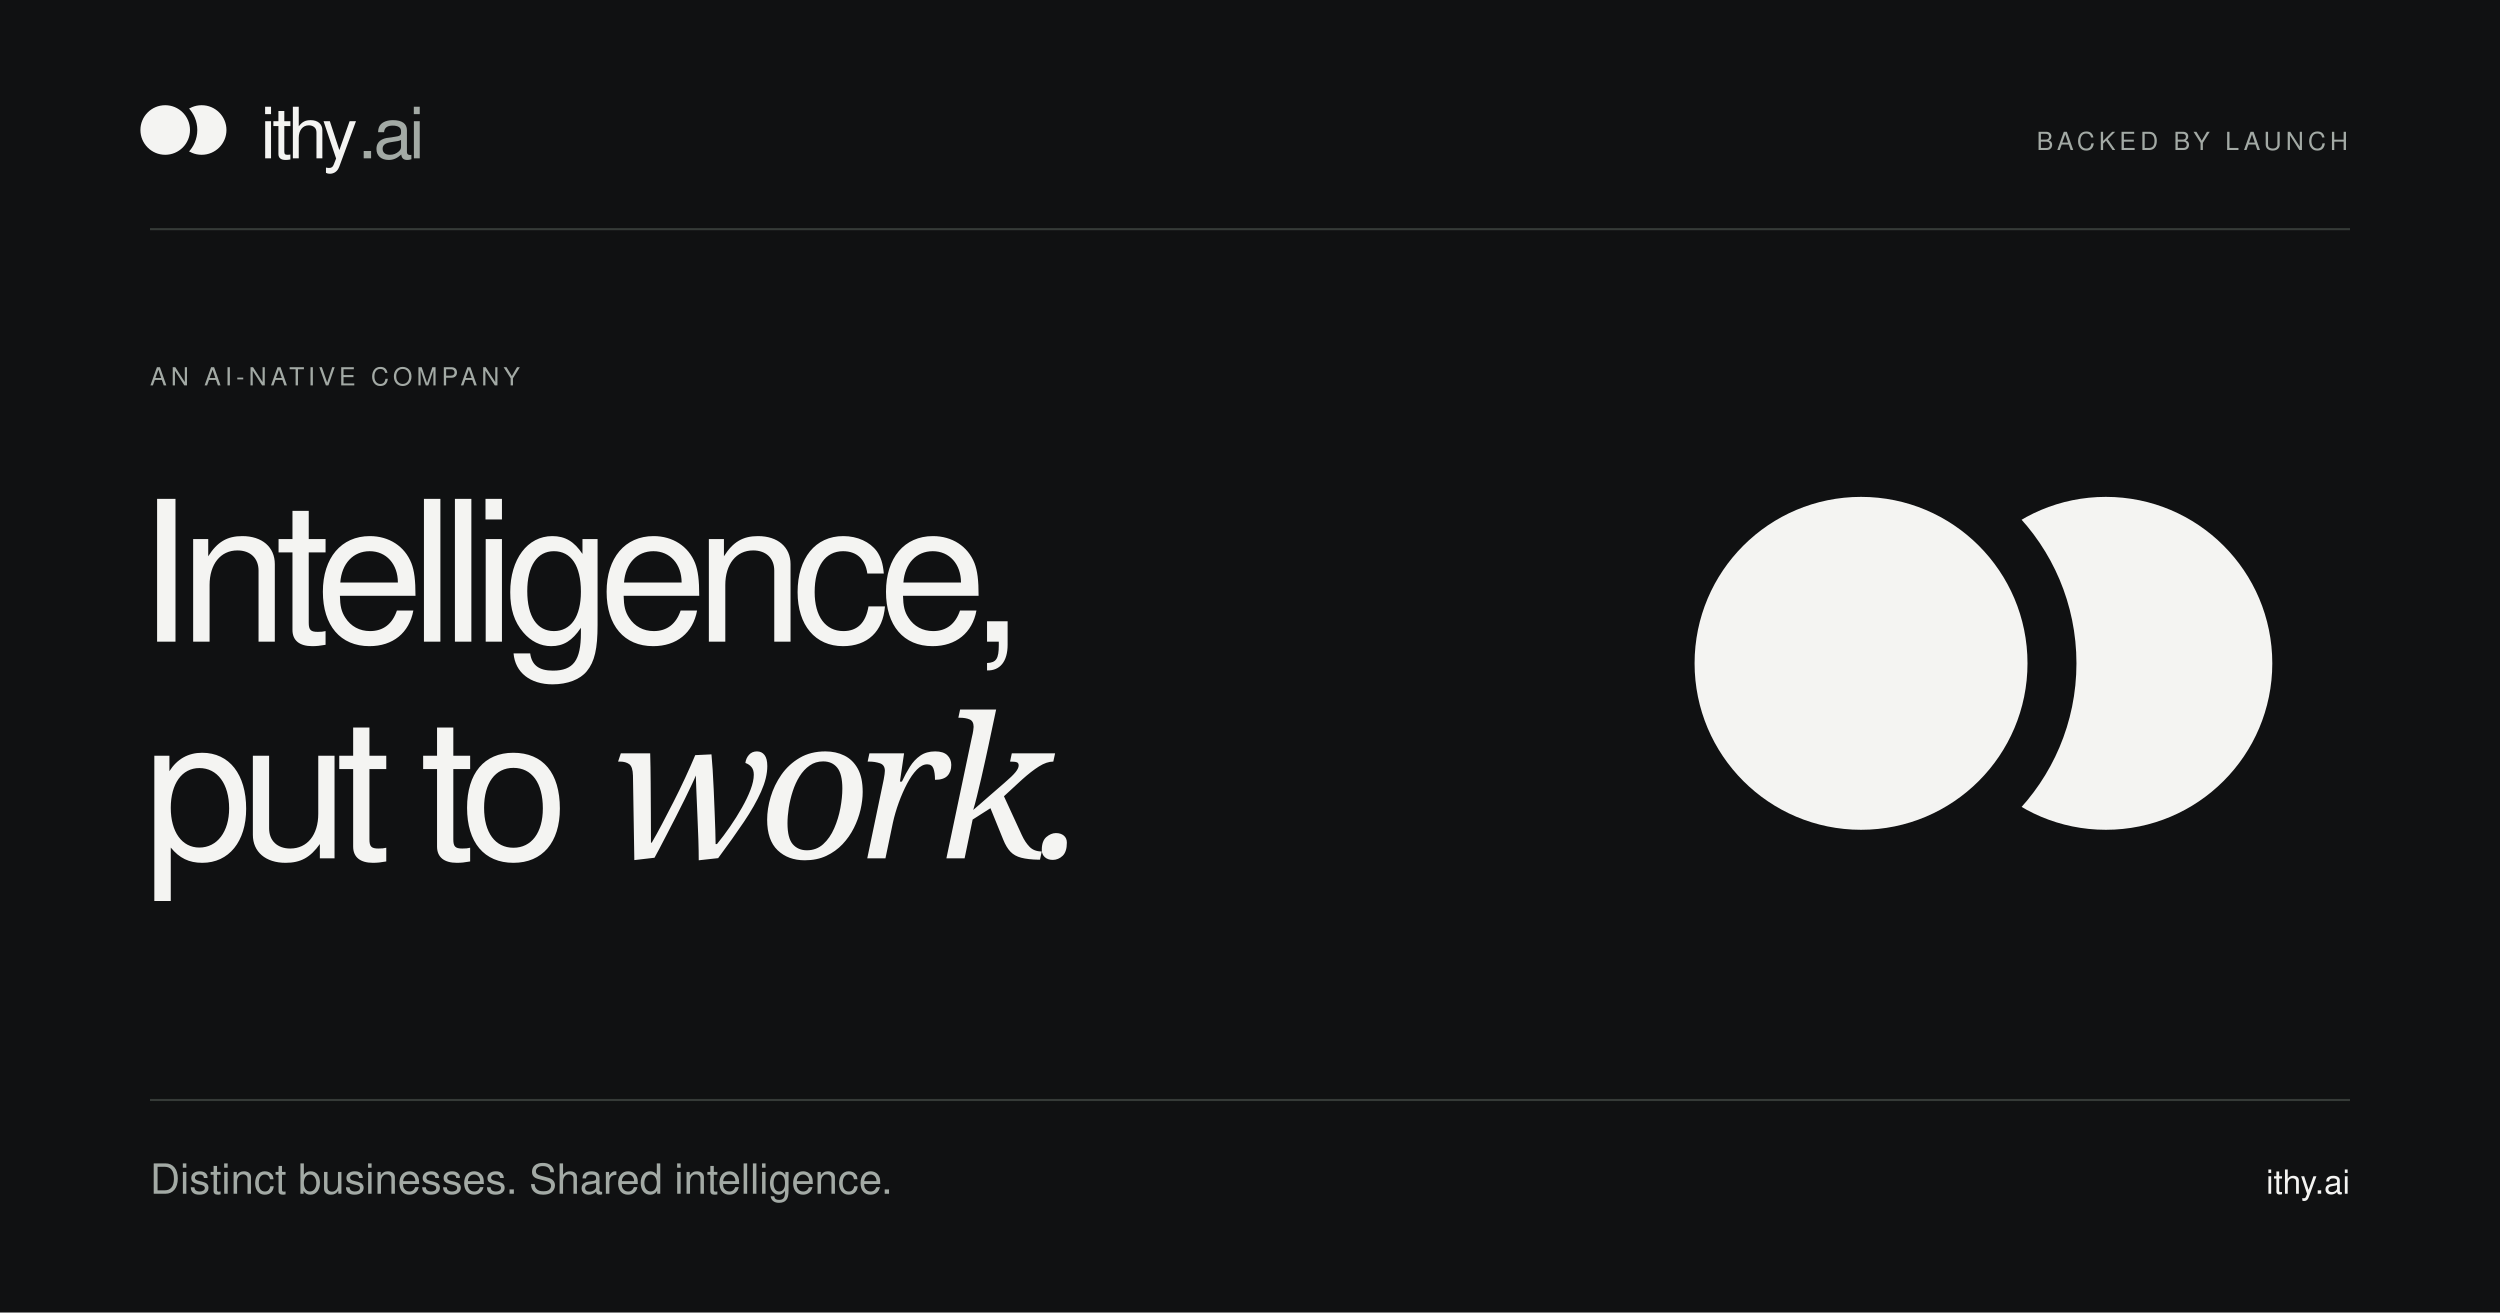
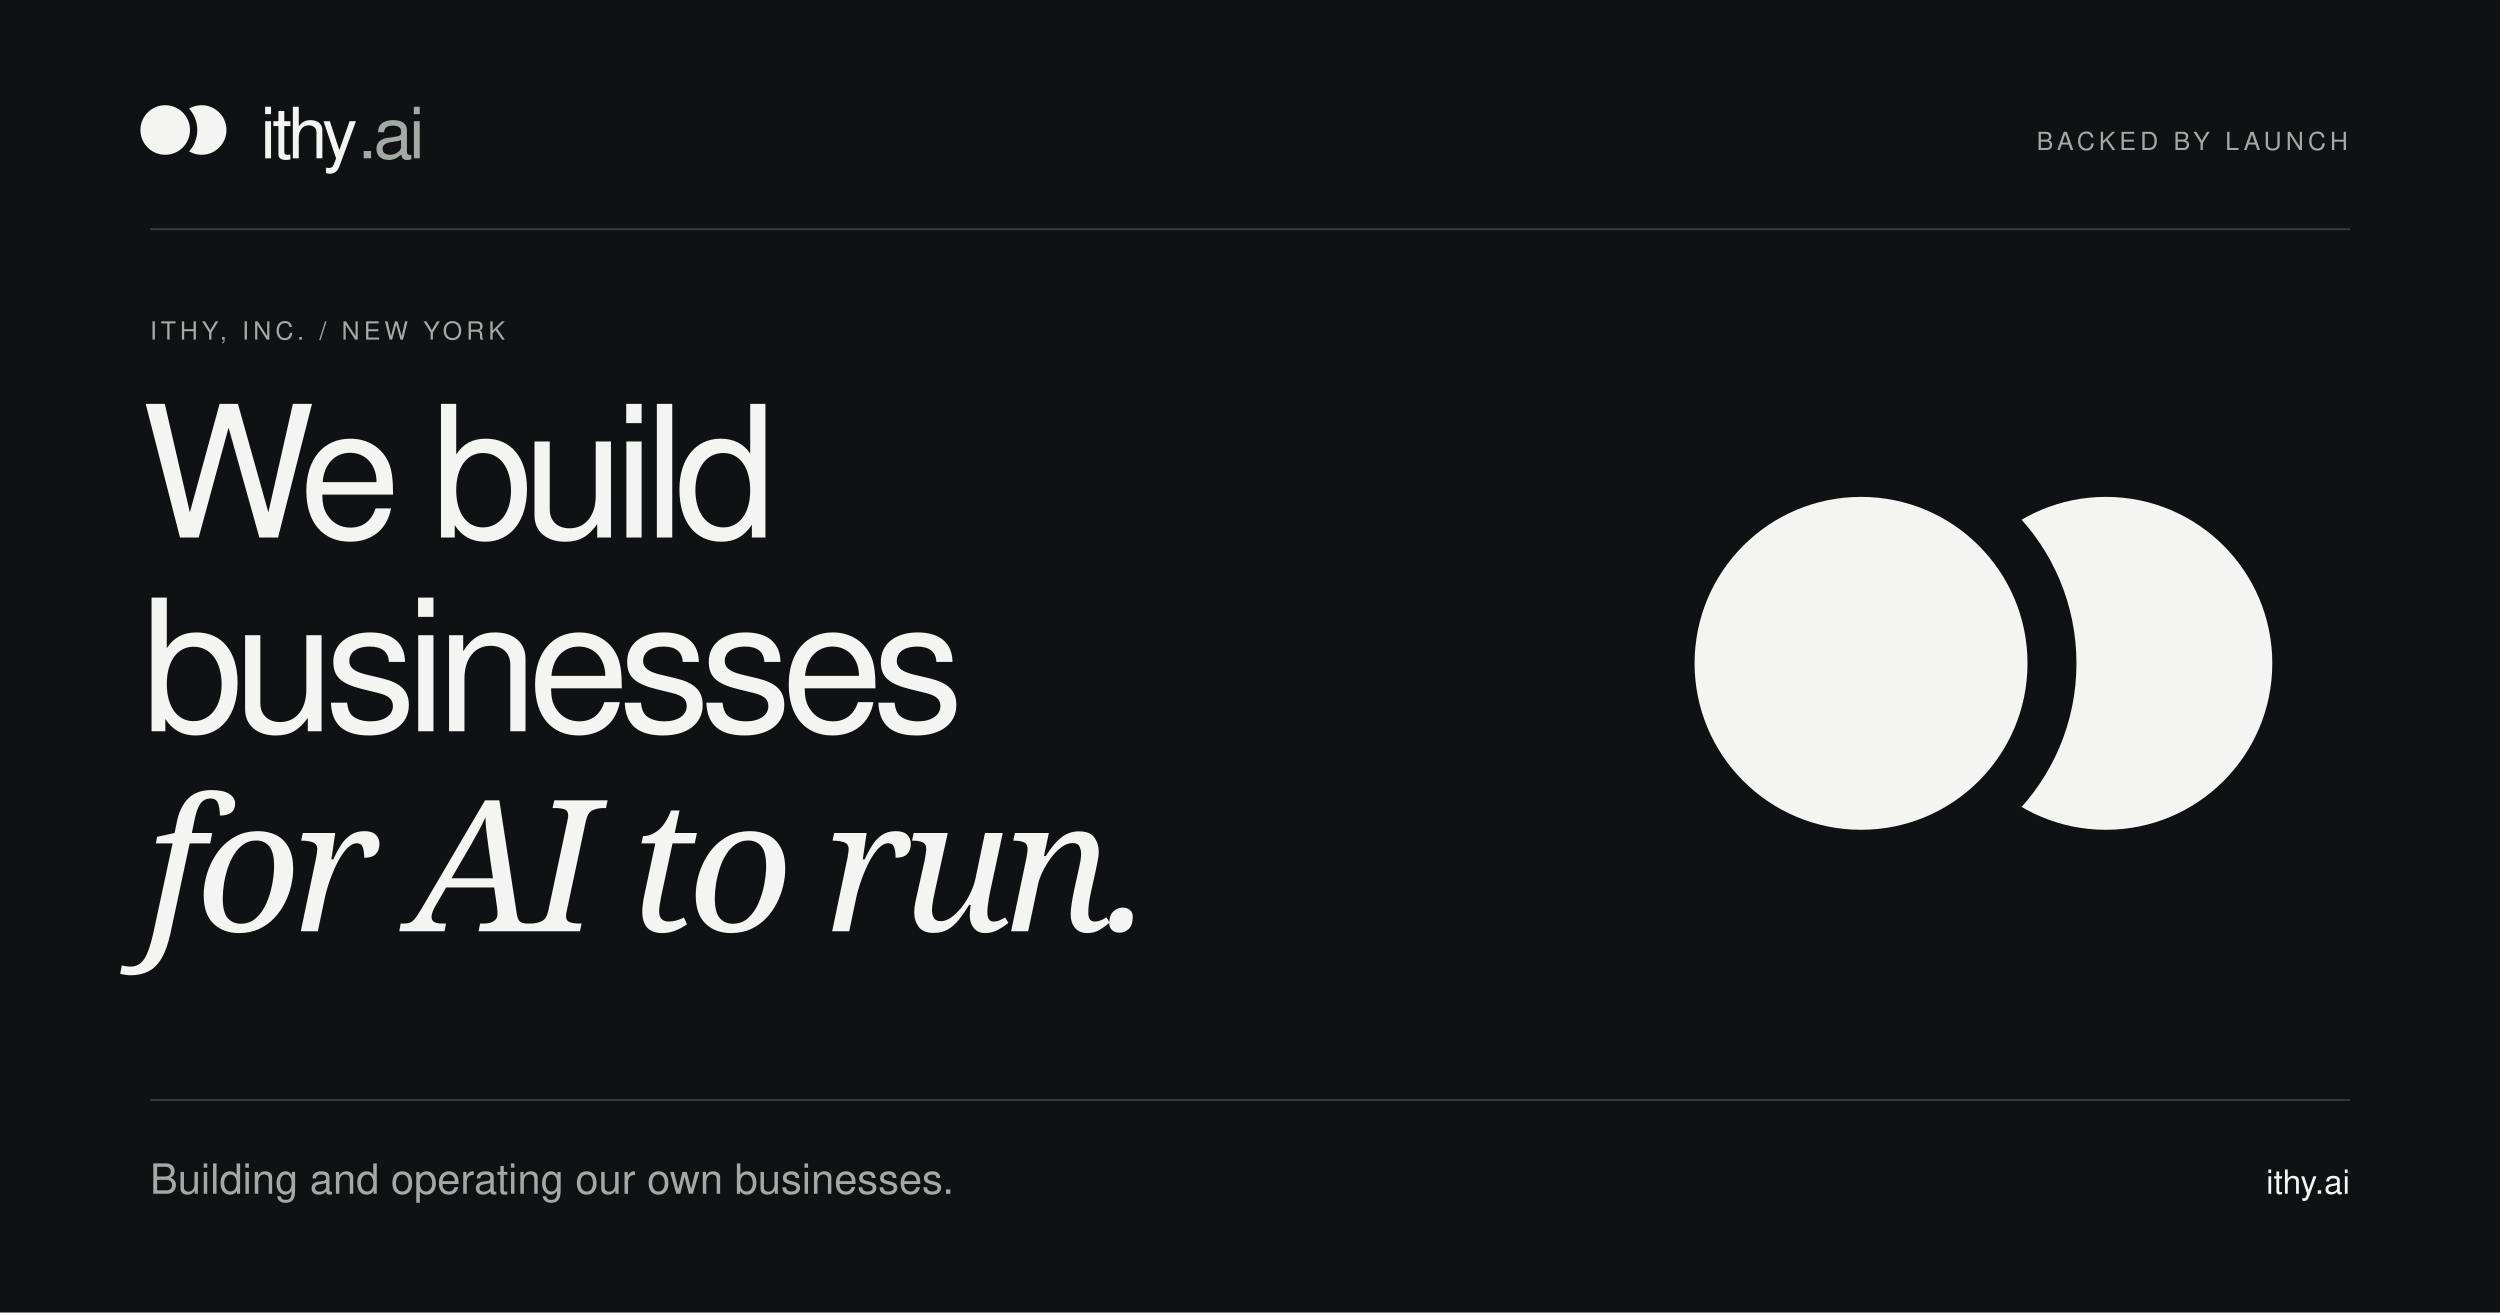
<svg xmlns="http://www.w3.org/2000/svg" width="1200" height="630" viewBox="0 0 1200 630">
  <rect width="1200" height="630" fill="#101112" />
  <path d="M72 110h1056M72 528h1056" stroke="#363b38" />
  <g transform="translate(66 40) scale(.7)" fill="#f4f4f2">
    <defs>
      <mask id="social-header-separation">
        <rect width="64" height="64" fill="white" />
        <circle cx="19" cy="32" r="22" fill="black" />
      </mask>
    </defs>
    <circle cx="44" cy="32" r="17" fill="#f4f4f2" mask="url(#social-header-separation)" />
    <circle cx="19" cy="32" r="17" fill="#f4f4f2" />
  </g>
  <text x="125" y="76" font-family="Helvetica, Arial, sans-serif" font-size="34" letter-spacing="-1.8" fill="#f4f4f2">ithy<tspan fill="#a3aaa5">.ai</tspan>
  </text>
  <text x="1127" y="72" text-anchor="end" font-family="Helvetica, Arial, sans-serif" font-size="12" letter-spacing="2" fill="#a3aaa5">BACKED BY LAUNCH</text>
  <g transform="translate(804 168) scale(4.7)" fill="#f4f4f2">
    <defs>
      <mask id="social-large-separation">
        <rect width="64" height="64" fill="white" />
        <circle cx="19" cy="32" r="22" fill="black" />
      </mask>
    </defs>
    <circle cx="44" cy="32" r="17" fill="#f4f4f2" mask="url(#social-large-separation)" />
    <circle cx="19" cy="32" r="17" fill="#f4f4f2" />
  </g>
-   <text x="72" y="185" font-family="Helvetica, Arial, sans-serif" font-size="12" letter-spacing="2" fill="#a3aaa5">AN AI-NATIVE COMPANY</text>
-   <text x="66" y="308" font-family="Helvetica, Arial, sans-serif" font-size="94" letter-spacing="-6" fill="#f4f4f2">Intelligence,</text>
-   <text x="69" y="412" font-family="Helvetica, Arial, sans-serif" font-size="94" letter-spacing="-6" fill="#f4f4f2">put to <tspan font-family="Georgia, serif" font-style="italic">work.</tspan>
-   </text>
-   <text x="72" y="573" font-family="Helvetica, Arial, sans-serif" font-size="20" fill="#a3aaa5">Distinct businesses. Shared intelligence.</text>
+   <text x="72" y="163" font-family="Helvetica, Arial, sans-serif" font-size="12" letter-spacing="2" fill="#a3aaa5">ITHY, INC. / NEW YORK</text>
+   <text x="68" y="258" font-family="Helvetica, Arial, sans-serif" font-size="88" letter-spacing="-5" fill="#f4f4f2">We build</text>
+   <text x="68" y="351" font-family="Helvetica, Arial, sans-serif" font-size="88" letter-spacing="-5" fill="#f4f4f2">businesses</text>
+   <text x="70" y="447" font-family="Georgia, serif" font-style="italic" font-size="88" letter-spacing="-4" fill="#f4f4f2">for AI to run.</text>
+   <text x="72" y="573" font-family="Helvetica, Arial, sans-serif" font-size="20" fill="#a3aaa5">Building and operating our own businesses.</text>
  <text x="1128" y="573" text-anchor="end" font-family="Helvetica, Arial, sans-serif" font-size="16" fill="#f4f4f2">ithy.ai</text>
</svg>
